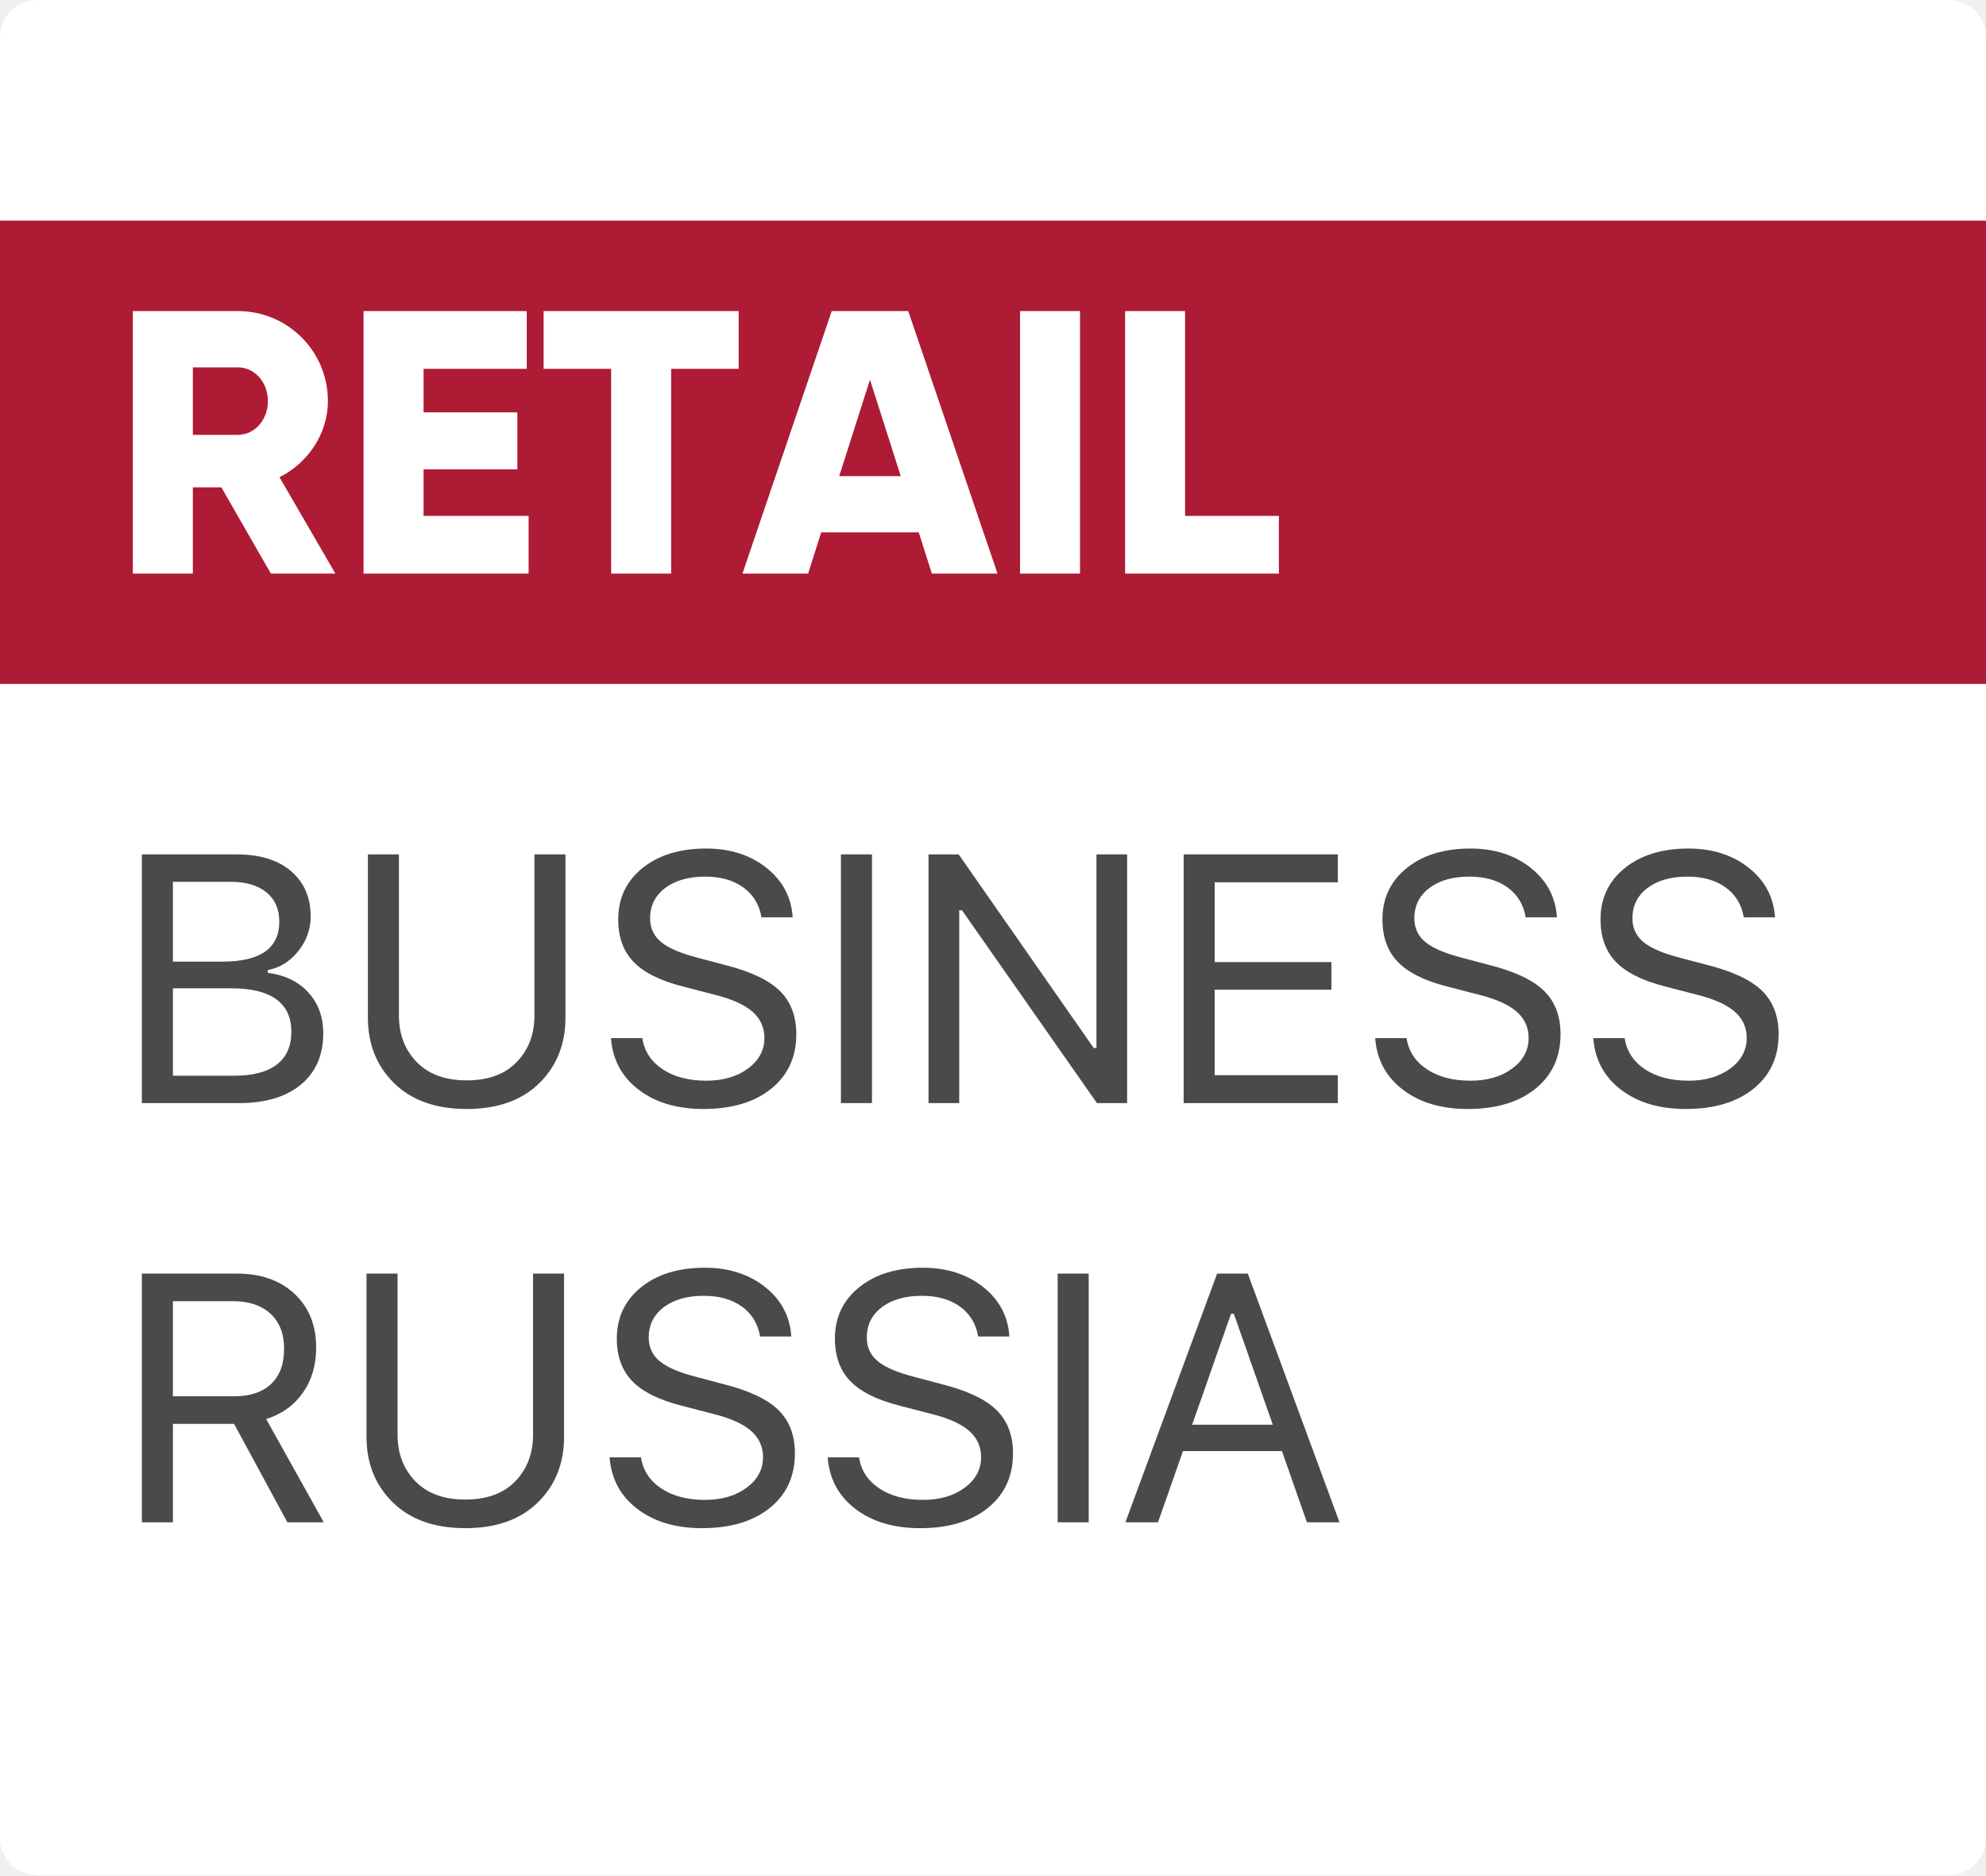
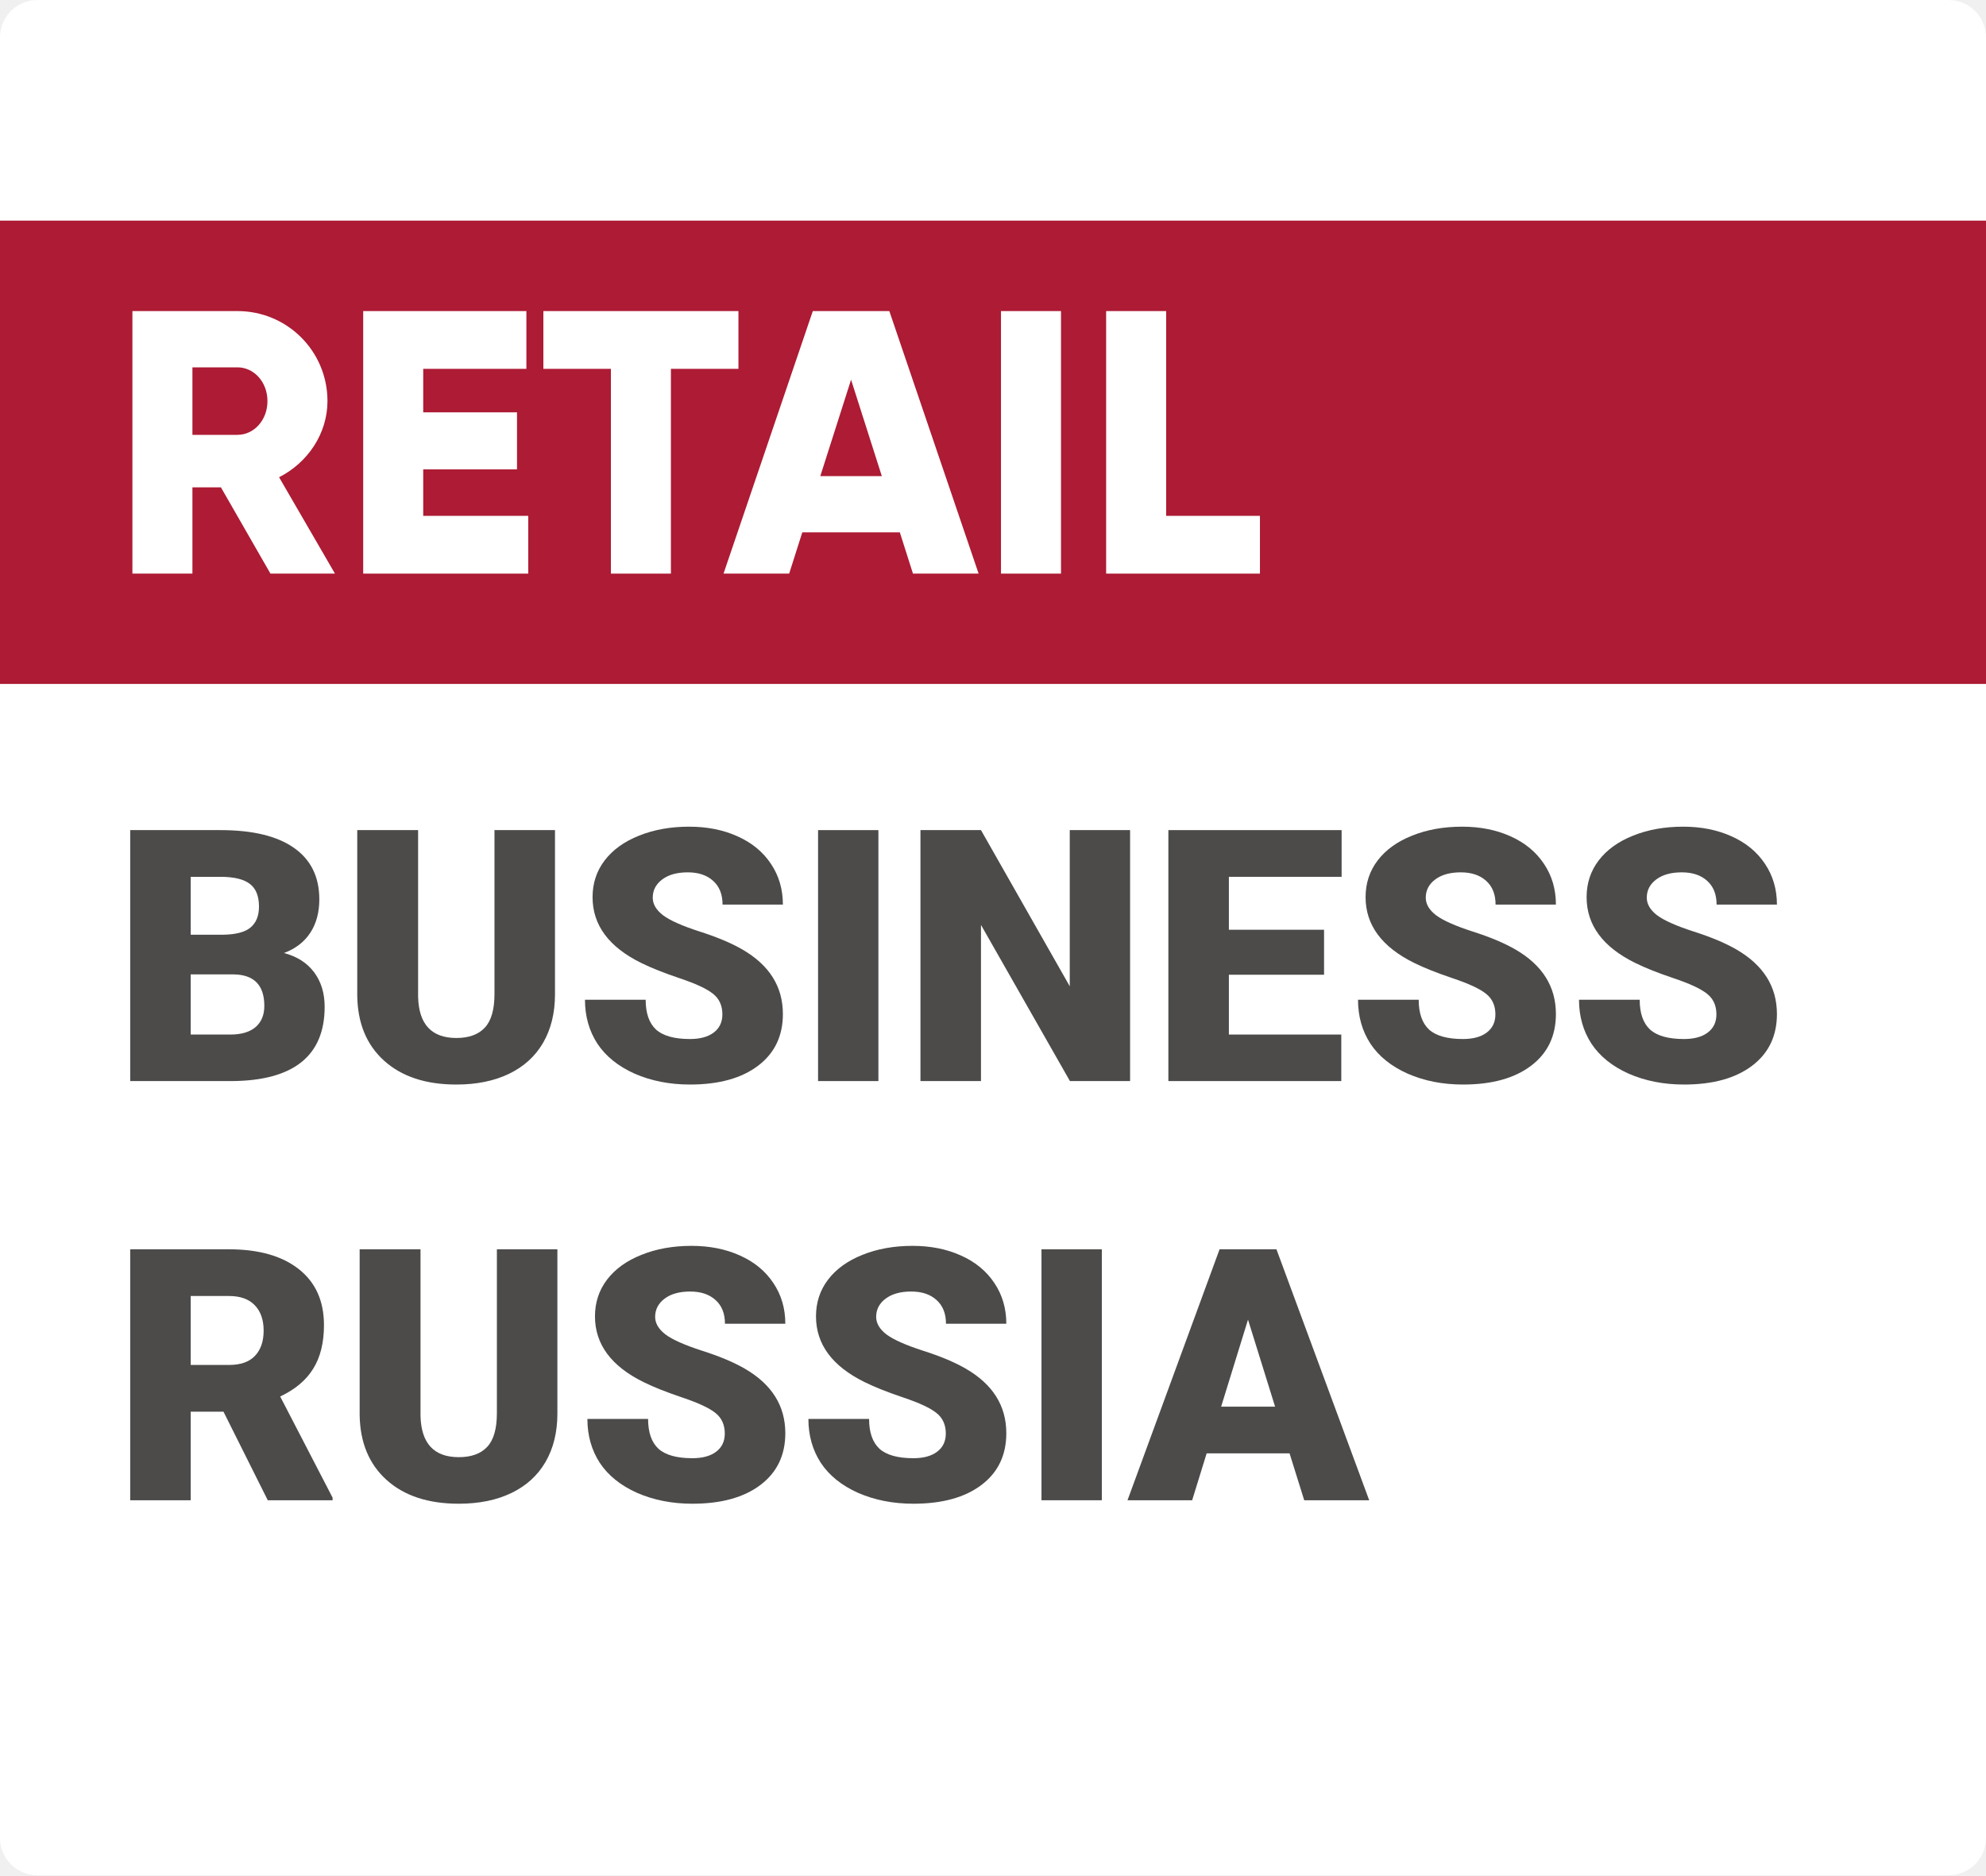
- <svg xmlns="http://www.w3.org/2000/svg" width="90px" height="85px" viewBox="0 0 90 85" version="1.1">
-   <defs />
-   <g id="Главная" stroke="none" stroke-width="1" fill="none" fill-rule="evenodd">
-     <g id="Group-34" transform="translate(-551, 0)">
-       <g id="retail-business-russia" transform="translate(551, 0)">
-         <rect id="Rectangle-4-Copy-2" fill="#FFFFFF" x="0" y="0" width="90" height="85" rx="1.698" />
-         <rect id="Rectangle-11" fill="#AD1B34" x="-8.5975671e-13" y="10" width="90" height="21" />
-         <path d="M12.276,26 L10.032,22.09 L8.74,22.09 L8.74,26 L6.02,26 L6.02,14.1 L10.78,14.1 C13.041,14.1 14.86,15.919 14.86,18.18 C14.86,19.642 13.976,20.968 12.667,21.631 L15.2,26 L12.276,26 Z M8.74,16.65 L8.74,19.71 L10.78,19.71 C11.528,19.71 12.14,19.047 12.14,18.18 C12.14,17.313 11.528,16.65 10.78,16.65 L8.74,16.65 Z M19.195,23.382 L19.195,21.274 L23.445,21.274 L23.445,18.69 L19.195,18.69 L19.195,16.718 L23.87,16.718 L23.87,14.1 L16.475,14.1 L16.475,26 L23.955,26 L23.955,23.382 L19.195,23.382 Z M33.475,14.1 L24.635,14.1 L24.635,16.718 L27.695,16.718 L27.695,26 L30.415,26 L30.415,16.718 L33.475,16.718 L33.475,14.1 Z M42.23,26 L41.635,24.13 L37.215,24.13 L36.62,26 L33.645,26 L37.691,14.1 L41.159,14.1 L45.205,26 L42.23,26 Z M38.031,21.58 L40.819,21.58 L39.425,17.211 L38.031,21.58 Z M46.225,14.1 L46.225,26 L48.945,26 L48.945,14.1 L46.225,14.1 Z M53.705,23.382 L53.705,14.1 L50.985,14.1 L50.985,26 L57.955,26 L57.955,23.382 L53.705,23.382 Z" id="RETAIL" fill="#FFFFFF" />
-         <path d="M10.828,50 L6.43,50 L6.43,38.727 L10.742,38.727 C11.779,38.727 12.594,38.979 13.188,39.484 C13.781,39.99 14.078,40.674 14.078,41.539 C14.078,42.122 13.889,42.648 13.512,43.117 C13.134,43.586 12.674,43.87 12.133,43.969 L12.133,44.094 C12.904,44.193 13.516,44.488 13.969,44.98 C14.422,45.473 14.648,46.091 14.648,46.836 C14.648,47.826 14.311,48.6 13.637,49.16 C12.962,49.72 12.026,50 10.828,50 Z M7.836,39.969 L7.836,43.586 L10.086,43.586 C10.94,43.586 11.582,43.435 12.012,43.133 C12.441,42.831 12.656,42.38 12.656,41.781 C12.656,41.208 12.462,40.763 12.074,40.445 C11.686,40.128 11.143,39.969 10.445,39.969 L7.836,39.969 Z M7.836,48.758 L10.617,48.758 C11.466,48.758 12.109,48.589 12.547,48.25 C12.984,47.911 13.203,47.417 13.203,46.766 C13.203,46.115 12.975,45.624 12.52,45.293 C12.064,44.962 11.385,44.797 10.484,44.797 L7.836,44.797 L7.836,48.758 Z M18.078,38.727 L16.672,38.727 L16.672,46.125 C16.672,47.328 17.069,48.319 17.863,49.098 C18.658,49.876 19.753,50.266 21.148,50.266 C22.549,50.266 23.646,49.876 24.438,49.098 C25.229,48.319 25.625,47.328 25.625,46.125 L25.625,38.727 L24.219,38.727 L24.219,46.031 C24.219,46.88 23.952,47.582 23.418,48.137 C22.884,48.691 22.128,48.969 21.148,48.969 C20.174,48.969 19.419,48.691 18.883,48.137 C18.346,47.582 18.078,46.88 18.078,46.031 L18.078,38.727 Z M27.688,47.055 C27.76,48.029 28.178,48.807 28.941,49.391 C29.704,49.974 30.682,50.266 31.875,50.266 C33.167,50.266 34.191,49.96 34.949,49.348 C35.707,48.736 36.086,47.911 36.086,46.875 C36.086,46.047 35.832,45.388 35.324,44.898 C34.816,44.409 33.979,44.018 32.812,43.727 L31.633,43.414 C30.857,43.216 30.301,42.979 29.965,42.703 C29.629,42.427 29.461,42.068 29.461,41.625 C29.461,41.052 29.689,40.594 30.145,40.25 C30.6,39.906 31.203,39.734 31.953,39.734 C32.656,39.734 33.233,39.897 33.684,40.223 C34.134,40.548 34.409,41 34.508,41.578 L35.922,41.578 C35.865,40.667 35.469,39.919 34.734,39.336 C34,38.753 33.089,38.461 32,38.461 C30.807,38.461 29.845,38.757 29.113,39.348 C28.382,39.939 28.016,40.714 28.016,41.672 C28.016,42.474 28.247,43.116 28.711,43.598 C29.174,44.079 29.917,44.451 30.938,44.711 L32.383,45.086 C33.159,45.279 33.729,45.534 34.094,45.852 C34.458,46.169 34.641,46.568 34.641,47.047 C34.641,47.604 34.392,48.066 33.895,48.434 C33.397,48.801 32.768,48.984 32.008,48.984 C31.206,48.984 30.544,48.81 30.023,48.461 C29.503,48.112 29.198,47.643 29.109,47.055 L27.688,47.055 Z M39.516,50 L39.516,38.727 L38.109,38.727 L38.109,50 L39.516,50 Z M43.469,50 L43.469,41.258 L43.594,41.258 L49.711,50 L51.078,50 L51.078,38.727 L49.688,38.727 L49.688,47.5 L49.562,47.5 L43.445,38.727 L42.078,38.727 L42.078,50 L43.469,50 Z M60.625,48.734 L55.047,48.734 L55.047,44.859 L60.336,44.859 L60.336,43.609 L55.047,43.609 L55.047,39.992 L60.625,39.992 L60.625,38.727 L53.641,38.727 L53.641,50 L60.625,50 L60.625,48.734 Z M62.32,47.055 C62.393,48.029 62.811,48.807 63.574,49.391 C64.337,49.974 65.315,50.266 66.508,50.266 C67.799,50.266 68.824,49.96 69.582,49.348 C70.34,48.736 70.719,47.911 70.719,46.875 C70.719,46.047 70.465,45.388 69.957,44.898 C69.449,44.409 68.612,44.018 67.445,43.727 L66.266,43.414 C65.49,43.216 64.934,42.979 64.598,42.703 C64.262,42.427 64.094,42.068 64.094,41.625 C64.094,41.052 64.322,40.594 64.777,40.25 C65.233,39.906 65.836,39.734 66.586,39.734 C67.289,39.734 67.866,39.897 68.316,40.223 C68.767,40.548 69.042,41 69.141,41.578 L70.555,41.578 C70.497,40.667 70.102,39.919 69.367,39.336 C68.633,38.753 67.721,38.461 66.633,38.461 C65.44,38.461 64.478,38.757 63.746,39.348 C63.014,39.939 62.648,40.714 62.648,41.672 C62.648,42.474 62.88,43.116 63.344,43.598 C63.807,44.079 64.549,44.451 65.57,44.711 L67.016,45.086 C67.792,45.279 68.362,45.534 68.727,45.852 C69.091,46.169 69.273,46.568 69.273,47.047 C69.273,47.604 69.025,48.066 68.527,48.434 C68.03,48.801 67.401,48.984 66.641,48.984 C65.839,48.984 65.177,48.81 64.656,48.461 C64.135,48.112 63.831,47.643 63.742,47.055 L62.32,47.055 Z M72.203,47.055 C72.276,48.029 72.694,48.807 73.457,49.391 C74.22,49.974 75.198,50.266 76.391,50.266 C77.682,50.266 78.707,49.96 79.465,49.348 C80.223,48.736 80.602,47.911 80.602,46.875 C80.602,46.047 80.348,45.388 79.84,44.898 C79.332,44.409 78.495,44.018 77.328,43.727 L76.148,43.414 C75.372,43.216 74.816,42.979 74.48,42.703 C74.145,42.427 73.977,42.068 73.977,41.625 C73.977,41.052 74.204,40.594 74.66,40.25 C75.116,39.906 75.719,39.734 76.469,39.734 C77.172,39.734 77.749,39.897 78.199,40.223 C78.65,40.548 78.924,41 79.023,41.578 L80.438,41.578 C80.38,40.667 79.984,39.919 79.25,39.336 C78.516,38.753 77.604,38.461 76.516,38.461 C75.323,38.461 74.361,38.757 73.629,39.348 C72.897,39.939 72.531,40.714 72.531,41.672 C72.531,42.474 72.763,43.116 73.227,43.598 C73.69,44.079 74.432,44.451 75.453,44.711 L76.898,45.086 C77.674,45.279 78.245,45.534 78.609,45.852 C78.974,46.169 79.156,46.568 79.156,47.047 C79.156,47.604 78.908,48.066 78.41,48.434 C77.913,48.801 77.284,48.984 76.523,48.984 C75.721,48.984 75.06,48.81 74.539,48.461 C74.018,48.112 73.714,47.643 73.625,47.055 L72.203,47.055 Z M7.836,58.977 L7.836,63.289 L10.609,63.289 C11.333,63.289 11.892,63.103 12.285,62.73 C12.678,62.358 12.875,61.826 12.875,61.133 C12.875,60.456 12.669,59.927 12.258,59.547 C11.846,59.167 11.276,58.977 10.547,58.977 L7.836,58.977 Z M7.836,64.539 L7.836,69 L6.43,69 L6.43,57.727 L10.734,57.727 C11.823,57.727 12.694,58.033 13.348,58.645 C14.001,59.257 14.328,60.07 14.328,61.086 C14.328,61.872 14.128,62.552 13.727,63.125 C13.326,63.698 12.771,64.096 12.062,64.32 L14.672,69 L13.023,69 L10.609,64.539 L7.836,64.539 Z M18.016,57.727 L16.609,57.727 L16.609,65.125 C16.609,66.328 17.007,67.319 17.801,68.098 C18.595,68.876 19.69,69.266 21.086,69.266 C22.487,69.266 23.583,68.876 24.375,68.098 C25.167,67.319 25.562,66.328 25.562,65.125 L25.562,57.727 L24.156,57.727 L24.156,65.031 C24.156,65.88 23.889,66.582 23.355,67.137 C22.822,67.691 22.065,67.969 21.086,67.969 C20.112,67.969 19.357,67.691 18.82,67.137 C18.284,66.582 18.016,65.88 18.016,65.031 L18.016,57.727 Z M27.625,66.055 C27.698,67.029 28.116,67.807 28.879,68.391 C29.642,68.974 30.62,69.266 31.812,69.266 C33.104,69.266 34.129,68.96 34.887,68.348 C35.645,67.736 36.023,66.911 36.023,65.875 C36.023,65.047 35.77,64.388 35.262,63.898 C34.754,63.409 33.917,63.018 32.75,62.727 L31.57,62.414 C30.794,62.216 30.238,61.979 29.902,61.703 C29.566,61.427 29.398,61.068 29.398,60.625 C29.398,60.052 29.626,59.594 30.082,59.25 C30.538,58.906 31.141,58.734 31.891,58.734 C32.594,58.734 33.171,58.897 33.621,59.223 C34.072,59.548 34.346,60 34.445,60.578 L35.859,60.578 C35.802,59.667 35.406,58.919 34.672,58.336 C33.937,57.753 33.026,57.461 31.938,57.461 C30.745,57.461 29.783,57.757 29.051,58.348 C28.319,58.939 27.953,59.714 27.953,60.672 C27.953,61.474 28.185,62.116 28.648,62.598 C29.112,63.079 29.854,63.451 30.875,63.711 L32.32,64.086 C33.096,64.279 33.667,64.534 34.031,64.852 C34.396,65.169 34.578,65.568 34.578,66.047 C34.578,66.604 34.329,67.066 33.832,67.434 C33.335,67.801 32.706,67.984 31.945,67.984 C31.143,67.984 30.482,67.81 29.961,67.461 C29.44,67.112 29.135,66.643 29.047,66.055 L27.625,66.055 Z M37.508,66.055 C37.581,67.029 37.999,67.807 38.762,68.391 C39.525,68.974 40.503,69.266 41.695,69.266 C42.987,69.266 44.012,68.96 44.77,68.348 C45.527,67.736 45.906,66.911 45.906,65.875 C45.906,65.047 45.652,64.388 45.145,63.898 C44.637,63.409 43.799,63.018 42.633,62.727 L41.453,62.414 C40.677,62.216 40.121,61.979 39.785,61.703 C39.449,61.427 39.281,61.068 39.281,60.625 C39.281,60.052 39.509,59.594 39.965,59.25 C40.421,58.906 41.023,58.734 41.773,58.734 C42.477,58.734 43.053,58.897 43.504,59.223 C43.954,59.548 44.229,60 44.328,60.578 L45.742,60.578 C45.685,59.667 45.289,58.919 44.555,58.336 C43.82,57.753 42.909,57.461 41.82,57.461 C40.628,57.461 39.665,57.757 38.934,58.348 C38.202,58.939 37.836,59.714 37.836,60.672 C37.836,61.474 38.068,62.116 38.531,62.598 C38.995,63.079 39.737,63.451 40.758,63.711 L42.203,64.086 C42.979,64.279 43.549,64.534 43.914,64.852 C44.279,65.169 44.461,65.568 44.461,66.047 C44.461,66.604 44.212,67.066 43.715,67.434 C43.217,67.801 42.589,67.984 41.828,67.984 C41.026,67.984 40.365,67.81 39.844,67.461 C39.323,67.112 39.018,66.643 38.93,66.055 L37.508,66.055 Z M49.336,69 L49.336,57.727 L47.93,57.727 L47.93,69 L49.336,69 Z M59.227,69 L59.055,68.512 C58.94,68.186 58.809,67.811 58.66,67.387 C58.512,66.962 58.38,66.587 58.266,66.262 L58.094,65.773 L53.609,65.773 L52.477,69 L51,69 L55.156,57.727 L56.547,57.727 L60.703,69 L59.227,69 Z M55.789,59.547 L55.609,60.055 C55.49,60.393 55.342,60.812 55.168,61.312 L54.645,62.812 C54.47,63.313 54.323,63.732 54.203,64.07 L54.023,64.578 L57.68,64.578 L55.914,59.547 L55.789,59.547 Z" id="BUSINESS-RUSSIA" fill="#2B2A29" opacity="0.85" />
+ <svg xmlns="http://www.w3.org/2000/svg" xmlns:xlink="http://www.w3.org/1999/xlink" width="90" height="85" viewBox="0 0 90 85" version="1.1">
+   <g id="Canvas" transform="translate(-15720 1392)">
+     <g id="6">
+       <g id="Rectangle 4 Copy 2">
+         <use xlink:href="#path0_fill" transform="translate(15720 -1392)" fill="#FFFFFF" />
+       </g>
+       <g id="Rectangle 11">
+         <use xlink:href="#path1_fill" transform="translate(15720 -1382)" fill="#AD1B34" />
+       </g>
+       <g id="RETAIL">
+         <use xlink:href="#path2_fill" transform="translate(15726 -1377.9)" fill="#FFFFFF" />
+         <use xlink:href="#path3_fill" transform="translate(15726 -1377.9)" fill="#FFFFFF" />
+         <use xlink:href="#path4_fill" transform="translate(15726 -1377.9)" fill="#FFFFFF" />
+         <use xlink:href="#path5_fill" transform="translate(15726 -1377.9)" fill="#FFFFFF" />
+         <use xlink:href="#path6_fill" transform="translate(15726 -1377.9)" fill="#FFFFFF" />
+         <use xlink:href="#path7_fill" transform="translate(15726 -1377.9)" fill="#FFFFFF" />
+       </g>
+       <g id="BUSINESS RUSSIA">
+         <use xlink:href="#path8_fill" transform="translate(15725.9 -1354.53)" fill="#4C4B4A" />
+         <use xlink:href="#path9_fill" transform="translate(15725.9 -1354.53)" fill="#4C4B4A" />
+         <use xlink:href="#path10_fill" transform="translate(15725.9 -1354.53)" fill="#4C4B4A" />
+         <use xlink:href="#path11_fill" transform="translate(15725.9 -1354.53)" fill="#4C4B4A" />
+         <use xlink:href="#path12_fill" transform="translate(15725.9 -1354.53)" fill="#4C4B4A" />
+         <use xlink:href="#path13_fill" transform="translate(15725.9 -1354.53)" fill="#4C4B4A" />
+         <use xlink:href="#path14_fill" transform="translate(15725.9 -1354.53)" fill="#4C4B4A" />
+         <use xlink:href="#path15_fill" transform="translate(15725.9 -1354.53)" fill="#4C4B4A" />
+         <use xlink:href="#path16_fill" transform="translate(15725.9 -1354.53)" fill="#4C4B4A" />
+         <use xlink:href="#path17_fill" transform="translate(15725.9 -1354.53)" fill="#4C4B4A" />
+         <use xlink:href="#path18_fill" transform="translate(15725.9 -1354.53)" fill="#4C4B4A" />
+         <use xlink:href="#path19_fill" transform="translate(15725.9 -1354.53)" fill="#4C4B4A" />
+         <use xlink:href="#path20_fill" transform="translate(15725.9 -1354.53)" fill="#4C4B4A" />
+         <use xlink:href="#path21_fill" transform="translate(15725.9 -1354.53)" fill="#4C4B4A" />
      </g>
    </g>
  </g>
+   <defs>
+     <path id="path0_fill" fill-rule="evenodd" d="M 0 1.698C 0 0.76 0.76 0 1.698 0L 88.302 0C 89.24 0 90 0.76 90 1.698L 90 83.302C 90 84.24 89.24 85 88.302 85L 1.698 85C 0.76 85 0 84.24 0 83.302L 0 1.698Z" />
+     <path id="path1_fill" fill-rule="evenodd" d="M 0 0L 90 0L 90 21L 0 21L 0 0Z" />
+     <path id="path2_fill" d="M 6.256 11.9L 9.18 11.9L 6.647 7.531C 7.956 6.868 8.84 5.542 8.84 4.08C 8.84 1.819 7.021 0 4.76 0L 0 0L 0 11.9L 2.72 11.9L 2.72 7.99L 4.012 7.99L 6.256 11.9ZM 2.72 2.55L 4.76 2.55C 5.508 2.55 6.12 3.213 6.12 4.08C 6.12 4.947 5.508 5.61 4.76 5.61L 2.72 5.61L 2.72 2.55Z" />
+     <path id="path3_fill" d="M 13.179 9.282L 13.179 7.174L 17.429 7.174L 17.429 4.59L 13.179 4.59L 13.179 2.618L 17.854 2.618L 17.854 0L 10.459 0L 10.459 11.9L 17.939 11.9L 17.939 9.282L 13.179 9.282Z" />
+     <path id="path4_fill" d="M 27.464 0L 18.624 0L 18.624 2.618L 21.684 2.618L 21.684 11.9L 24.404 11.9L 24.404 2.618L 27.464 2.618L 27.464 0Z" />
+     <path id="path5_fill" d="M 35.373 11.9L 38.348 11.9L 34.302 0L 30.834 0L 26.788 11.9L 29.763 11.9L 30.358 10.03L 34.778 10.03L 35.373 11.9ZM 31.174 7.48L 32.568 3.111L 33.962 7.48L 31.174 7.48Z" />
+     <path id="path6_fill" d="M 39.362 0L 39.362 11.9L 42.082 11.9L 42.082 0L 39.362 0Z" />
+     <path id="path7_fill" d="M 46.847 9.282L 46.847 0L 44.127 0L 44.127 11.9L 51.097 11.9L 51.097 9.282L 46.847 9.282Z" />
+     <path id="path8_fill" d="M 0 11.531L 0 0.156L 4.086 0.156C 5.549 0.156 6.661 0.424 7.422 0.961C 8.188 1.497 8.57 2.276 8.57 3.297C 8.57 3.885 8.435 4.388 8.164 4.805C 7.893 5.221 7.495 5.529 6.969 5.727C 7.562 5.883 8.018 6.174 8.336 6.602C 8.654 7.029 8.812 7.549 8.812 8.164C 8.812 9.279 8.458 10.117 7.75 10.68C 7.047 11.237 6.003 11.521 4.617 11.531L 0 11.531ZM 2.742 6.695L 2.742 9.422L 4.539 9.422C 5.034 9.422 5.414 9.31 5.68 9.086C 5.945 8.857 6.078 8.536 6.078 8.125C 6.078 7.177 5.607 6.701 4.664 6.695L 2.742 6.695ZM 2.742 4.898L 4.172 4.898C 4.771 4.893 5.198 4.784 5.453 4.57C 5.708 4.357 5.836 4.042 5.836 3.625C 5.836 3.146 5.698 2.802 5.422 2.594C 5.146 2.38 4.701 2.273 4.086 2.273L 2.742 2.273L 2.742 4.898Z" />
+     <path id="path9_fill" d="M 19.25 0.156L 19.25 7.602C 19.25 8.445 19.07 9.177 18.711 9.797C 18.352 10.412 17.836 10.88 17.164 11.203C 16.492 11.526 15.698 11.688 14.781 11.688C 13.396 11.688 12.305 11.328 11.508 10.609C 10.711 9.891 10.305 8.906 10.289 7.656L 10.289 0.156L 13.047 0.156L 13.047 7.711C 13.078 8.956 13.656 9.578 14.781 9.578C 15.349 9.578 15.779 9.422 16.07 9.109C 16.362 8.797 16.508 8.289 16.508 7.586L 16.508 0.156L 19.25 0.156Z" />
+     <path id="path10_fill" d="M 26.836 8.508C 26.836 8.107 26.693 7.794 26.406 7.57C 26.125 7.346 25.628 7.115 24.914 6.875C 24.201 6.635 23.617 6.404 23.164 6.18C 21.69 5.456 20.953 4.461 20.953 3.195C 20.953 2.565 21.135 2.01 21.5 1.531C 21.87 1.047 22.391 0.672 23.062 0.406C 23.734 0.135 24.49 0 25.328 0C 26.146 0 26.878 0.146 27.523 0.438C 28.174 0.729 28.68 1.146 29.039 1.688C 29.398 2.224 29.578 2.839 29.578 3.531L 26.844 3.531C 26.844 3.068 26.701 2.708 26.414 2.453C 26.133 2.198 25.75 2.07 25.266 2.07C 24.776 2.07 24.388 2.18 24.102 2.398C 23.82 2.612 23.68 2.885 23.68 3.219C 23.68 3.51 23.836 3.776 24.148 4.016C 24.461 4.25 25.01 4.495 25.797 4.75C 26.583 5 27.229 5.271 27.734 5.562C 28.963 6.271 29.578 7.247 29.578 8.492C 29.578 9.487 29.203 10.268 28.453 10.836C 27.703 11.404 26.674 11.688 25.367 11.688C 24.445 11.688 23.609 11.523 22.859 11.195C 22.115 10.862 21.552 10.409 21.172 9.836C 20.797 9.258 20.609 8.594 20.609 7.844L 23.359 7.844C 23.359 8.453 23.516 8.904 23.828 9.195C 24.146 9.482 24.659 9.625 25.367 9.625C 25.82 9.625 26.177 9.529 26.438 9.336C 26.703 9.138 26.836 8.862 26.836 8.508Z" />
+     <path id="path11_fill" d="M 33.906 11.531L 31.172 11.531L 31.172 0.156L 33.906 0.156L 33.906 11.531Z" />
+     <path id="path12_fill" d="M 45.312 11.531L 42.586 11.531L 38.555 4.453L 38.555 11.531L 35.812 11.531L 35.812 0.156L 38.555 0.156L 42.578 7.234L 42.578 0.156L 45.312 0.156L 45.312 11.531Z" />
+     <path id="path13_fill" d="M 54.102 6.711L 49.789 6.711L 49.789 9.422L 54.883 9.422L 54.883 11.531L 47.047 11.531L 47.047 0.156L 54.898 0.156L 54.898 2.273L 49.789 2.273L 49.789 4.672L 54.102 4.672L 54.102 6.711Z" />
+     <path id="path14_fill" d="M 61.867 8.508C 61.867 8.107 61.724 7.794 61.438 7.57C 61.156 7.346 60.659 7.115 59.945 6.875C 59.232 6.635 58.648 6.404 58.195 6.18C 56.721 5.456 55.984 4.461 55.984 3.195C 55.984 2.565 56.167 2.01 56.531 1.531C 56.901 1.047 57.422 0.672 58.094 0.406C 58.766 0.135 59.521 0 60.359 0C 61.177 0 61.909 0.146 62.555 0.438C 63.206 0.729 63.711 1.146 64.07 1.688C 64.43 2.224 64.609 2.839 64.609 3.531L 61.875 3.531C 61.875 3.068 61.732 2.708 61.445 2.453C 61.164 2.198 60.781 2.07 60.297 2.07C 59.807 2.07 59.419 2.18 59.133 2.398C 58.852 2.612 58.711 2.885 58.711 3.219C 58.711 3.51 58.867 3.776 59.18 4.016C 59.492 4.25 60.042 4.495 60.828 4.75C 61.615 5 62.26 5.271 62.766 5.562C 63.995 6.271 64.609 7.247 64.609 8.492C 64.609 9.487 64.234 10.268 63.484 10.836C 62.734 11.404 61.706 11.688 60.398 11.688C 59.477 11.688 58.641 11.523 57.891 11.195C 57.146 10.862 56.583 10.409 56.203 9.836C 55.828 9.258 55.641 8.594 55.641 7.844L 58.391 7.844C 58.391 8.453 58.547 8.904 58.859 9.195C 59.177 9.482 59.69 9.625 60.398 9.625C 60.852 9.625 61.208 9.529 61.469 9.336C 61.734 9.138 61.867 8.862 61.867 8.508Z" />
+     <path id="path15_fill" d="M 71.883 8.508C 71.883 8.107 71.74 7.794 71.453 7.57C 71.172 7.346 70.674 7.115 69.961 6.875C 69.247 6.635 68.664 6.404 68.211 6.18C 66.737 5.456 66 4.461 66 3.195C 66 2.565 66.182 2.01 66.547 1.531C 66.917 1.047 67.438 0.672 68.109 0.406C 68.781 0.135 69.537 0 70.375 0C 71.193 0 71.924 0.146 72.57 0.438C 73.221 0.729 73.727 1.146 74.086 1.688C 74.445 2.224 74.625 2.839 74.625 3.531L 71.891 3.531C 71.891 3.068 71.747 2.708 71.461 2.453C 71.18 2.198 70.797 2.07 70.312 2.07C 69.823 2.07 69.435 2.18 69.148 2.398C 68.867 2.612 68.727 2.885 68.727 3.219C 68.727 3.51 68.883 3.776 69.195 4.016C 69.508 4.25 70.057 4.495 70.844 4.75C 71.63 5 72.276 5.271 72.781 5.562C 74.01 6.271 74.625 7.247 74.625 8.492C 74.625 9.487 74.25 10.268 73.5 10.836C 72.75 11.404 71.721 11.688 70.414 11.688C 69.492 11.688 68.656 11.523 67.906 11.195C 67.162 10.862 66.599 10.409 66.219 9.836C 65.844 9.258 65.656 8.594 65.656 7.844L 68.406 7.844C 68.406 8.453 68.562 8.904 68.875 9.195C 69.193 9.482 69.706 9.625 70.414 9.625C 70.867 9.625 71.224 9.529 71.484 9.336C 71.75 9.138 71.883 8.862 71.883 8.508Z" />
+     <path id="path16_fill" d="M 4.227 26.516L 2.742 26.516L 2.742 30.531L 0 30.531L 0 19.156L 4.477 19.156C 5.826 19.156 6.88 19.456 7.641 20.055C 8.401 20.654 8.781 21.5 8.781 22.594C 8.781 23.385 8.62 24.042 8.297 24.562C 7.979 25.083 7.479 25.505 6.797 25.828L 9.172 30.414L 9.172 30.531L 6.234 30.531L 4.227 26.516ZM 2.742 24.398L 4.477 24.398C 4.997 24.398 5.388 24.263 5.648 23.992C 5.914 23.716 6.047 23.333 6.047 22.844C 6.047 22.354 5.914 21.971 5.648 21.695C 5.383 21.414 4.992 21.273 4.477 21.273L 2.742 21.273L 2.742 24.398Z" />
+     <path id="path17_fill" d="M 19.359 19.156L 19.359 26.602C 19.359 27.445 19.18 28.177 18.82 28.797C 18.461 29.412 17.945 29.88 17.273 30.203C 16.602 30.526 15.807 30.688 14.891 30.688C 13.505 30.688 12.414 30.328 11.617 29.609C 10.82 28.891 10.414 27.906 10.398 26.656L 10.398 19.156L 13.156 19.156L 13.156 26.711C 13.188 27.956 13.766 28.578 14.891 28.578C 15.458 28.578 15.888 28.422 16.18 28.109C 16.471 27.797 16.617 27.289 16.617 26.586L 16.617 19.156L 19.359 19.156Z" />
+     <path id="path18_fill" d="M 26.945 27.508C 26.945 27.107 26.802 26.794 26.516 26.57C 26.234 26.346 25.737 26.115 25.023 25.875C 24.31 25.635 23.727 25.404 23.273 25.18C 21.799 24.456 21.062 23.461 21.062 22.195C 21.062 21.565 21.245 21.01 21.609 20.531C 21.979 20.047 22.5 19.672 23.172 19.406C 23.844 19.135 24.599 19 25.438 19C 26.255 19 26.987 19.146 27.633 19.438C 28.284 19.729 28.789 20.146 29.148 20.688C 29.508 21.224 29.688 21.838 29.688 22.531L 26.953 22.531C 26.953 22.068 26.81 21.708 26.523 21.453C 26.242 21.198 25.859 21.07 25.375 21.07C 24.885 21.07 24.497 21.18 24.211 21.398C 23.93 21.612 23.789 21.885 23.789 22.219C 23.789 22.51 23.945 22.776 24.258 23.016C 24.57 23.25 25.12 23.495 25.906 23.75C 26.693 24 27.338 24.271 27.844 24.562C 29.073 25.271 29.688 26.247 29.688 27.492C 29.688 28.487 29.312 29.268 28.562 29.836C 27.812 30.404 26.784 30.688 25.477 30.688C 24.555 30.688 23.719 30.523 22.969 30.195C 22.224 29.862 21.662 29.409 21.281 28.836C 20.906 28.258 20.719 27.594 20.719 26.844L 23.469 26.844C 23.469 27.453 23.625 27.904 23.938 28.195C 24.255 28.482 24.768 28.625 25.477 28.625C 25.93 28.625 26.287 28.529 26.547 28.336C 26.812 28.138 26.945 27.862 26.945 27.508Z" />
+     <path id="path19_fill" d="M 36.961 27.508C 36.961 27.107 36.818 26.794 36.531 26.57C 36.25 26.346 35.753 26.115 35.039 25.875C 34.325 25.635 33.742 25.404 33.289 25.18C 31.815 24.456 31.078 23.461 31.078 22.195C 31.078 21.565 31.26 21.01 31.625 20.531C 31.995 20.047 32.516 19.672 33.188 19.406C 33.859 19.135 34.615 19 35.453 19C 36.271 19 37.003 19.146 37.648 19.438C 38.3 19.729 38.805 20.146 39.164 20.688C 39.523 21.224 39.703 21.838 39.703 22.531L 36.969 22.531C 36.969 22.068 36.825 21.708 36.539 21.453C 36.258 21.198 35.875 21.07 35.391 21.07C 34.901 21.07 34.513 21.18 34.227 21.398C 33.945 21.612 33.805 21.885 33.805 22.219C 33.805 22.51 33.961 22.776 34.273 23.016C 34.586 23.25 35.135 23.495 35.922 23.75C 36.708 24 37.354 24.271 37.859 24.562C 39.089 25.271 39.703 26.247 39.703 27.492C 39.703 28.487 39.328 29.268 38.578 29.836C 37.828 30.404 36.8 30.688 35.492 30.688C 34.57 30.688 33.734 30.523 32.984 30.195C 32.24 29.862 31.677 29.409 31.297 28.836C 30.922 28.258 30.734 27.594 30.734 26.844L 33.484 26.844C 33.484 27.453 33.641 27.904 33.953 28.195C 34.271 28.482 34.784 28.625 35.492 28.625C 35.945 28.625 36.302 28.529 36.562 28.336C 36.828 28.138 36.961 27.862 36.961 27.508Z" />
+     <path id="path20_fill" d="M 44.031 30.531L 41.297 30.531L 41.297 19.156L 44.031 19.156L 44.031 30.531Z" />
+     <path id="path21_fill" d="M 52.539 28.406L 48.781 28.406L 48.125 30.531L 45.195 30.531L 49.367 19.156L 51.945 19.156L 56.148 30.531L 53.203 30.531L 52.539 28.406ZM 49.438 26.289L 51.883 26.289L 50.656 22.344L 49.438 26.289Z" />
+   </defs>
</svg>
